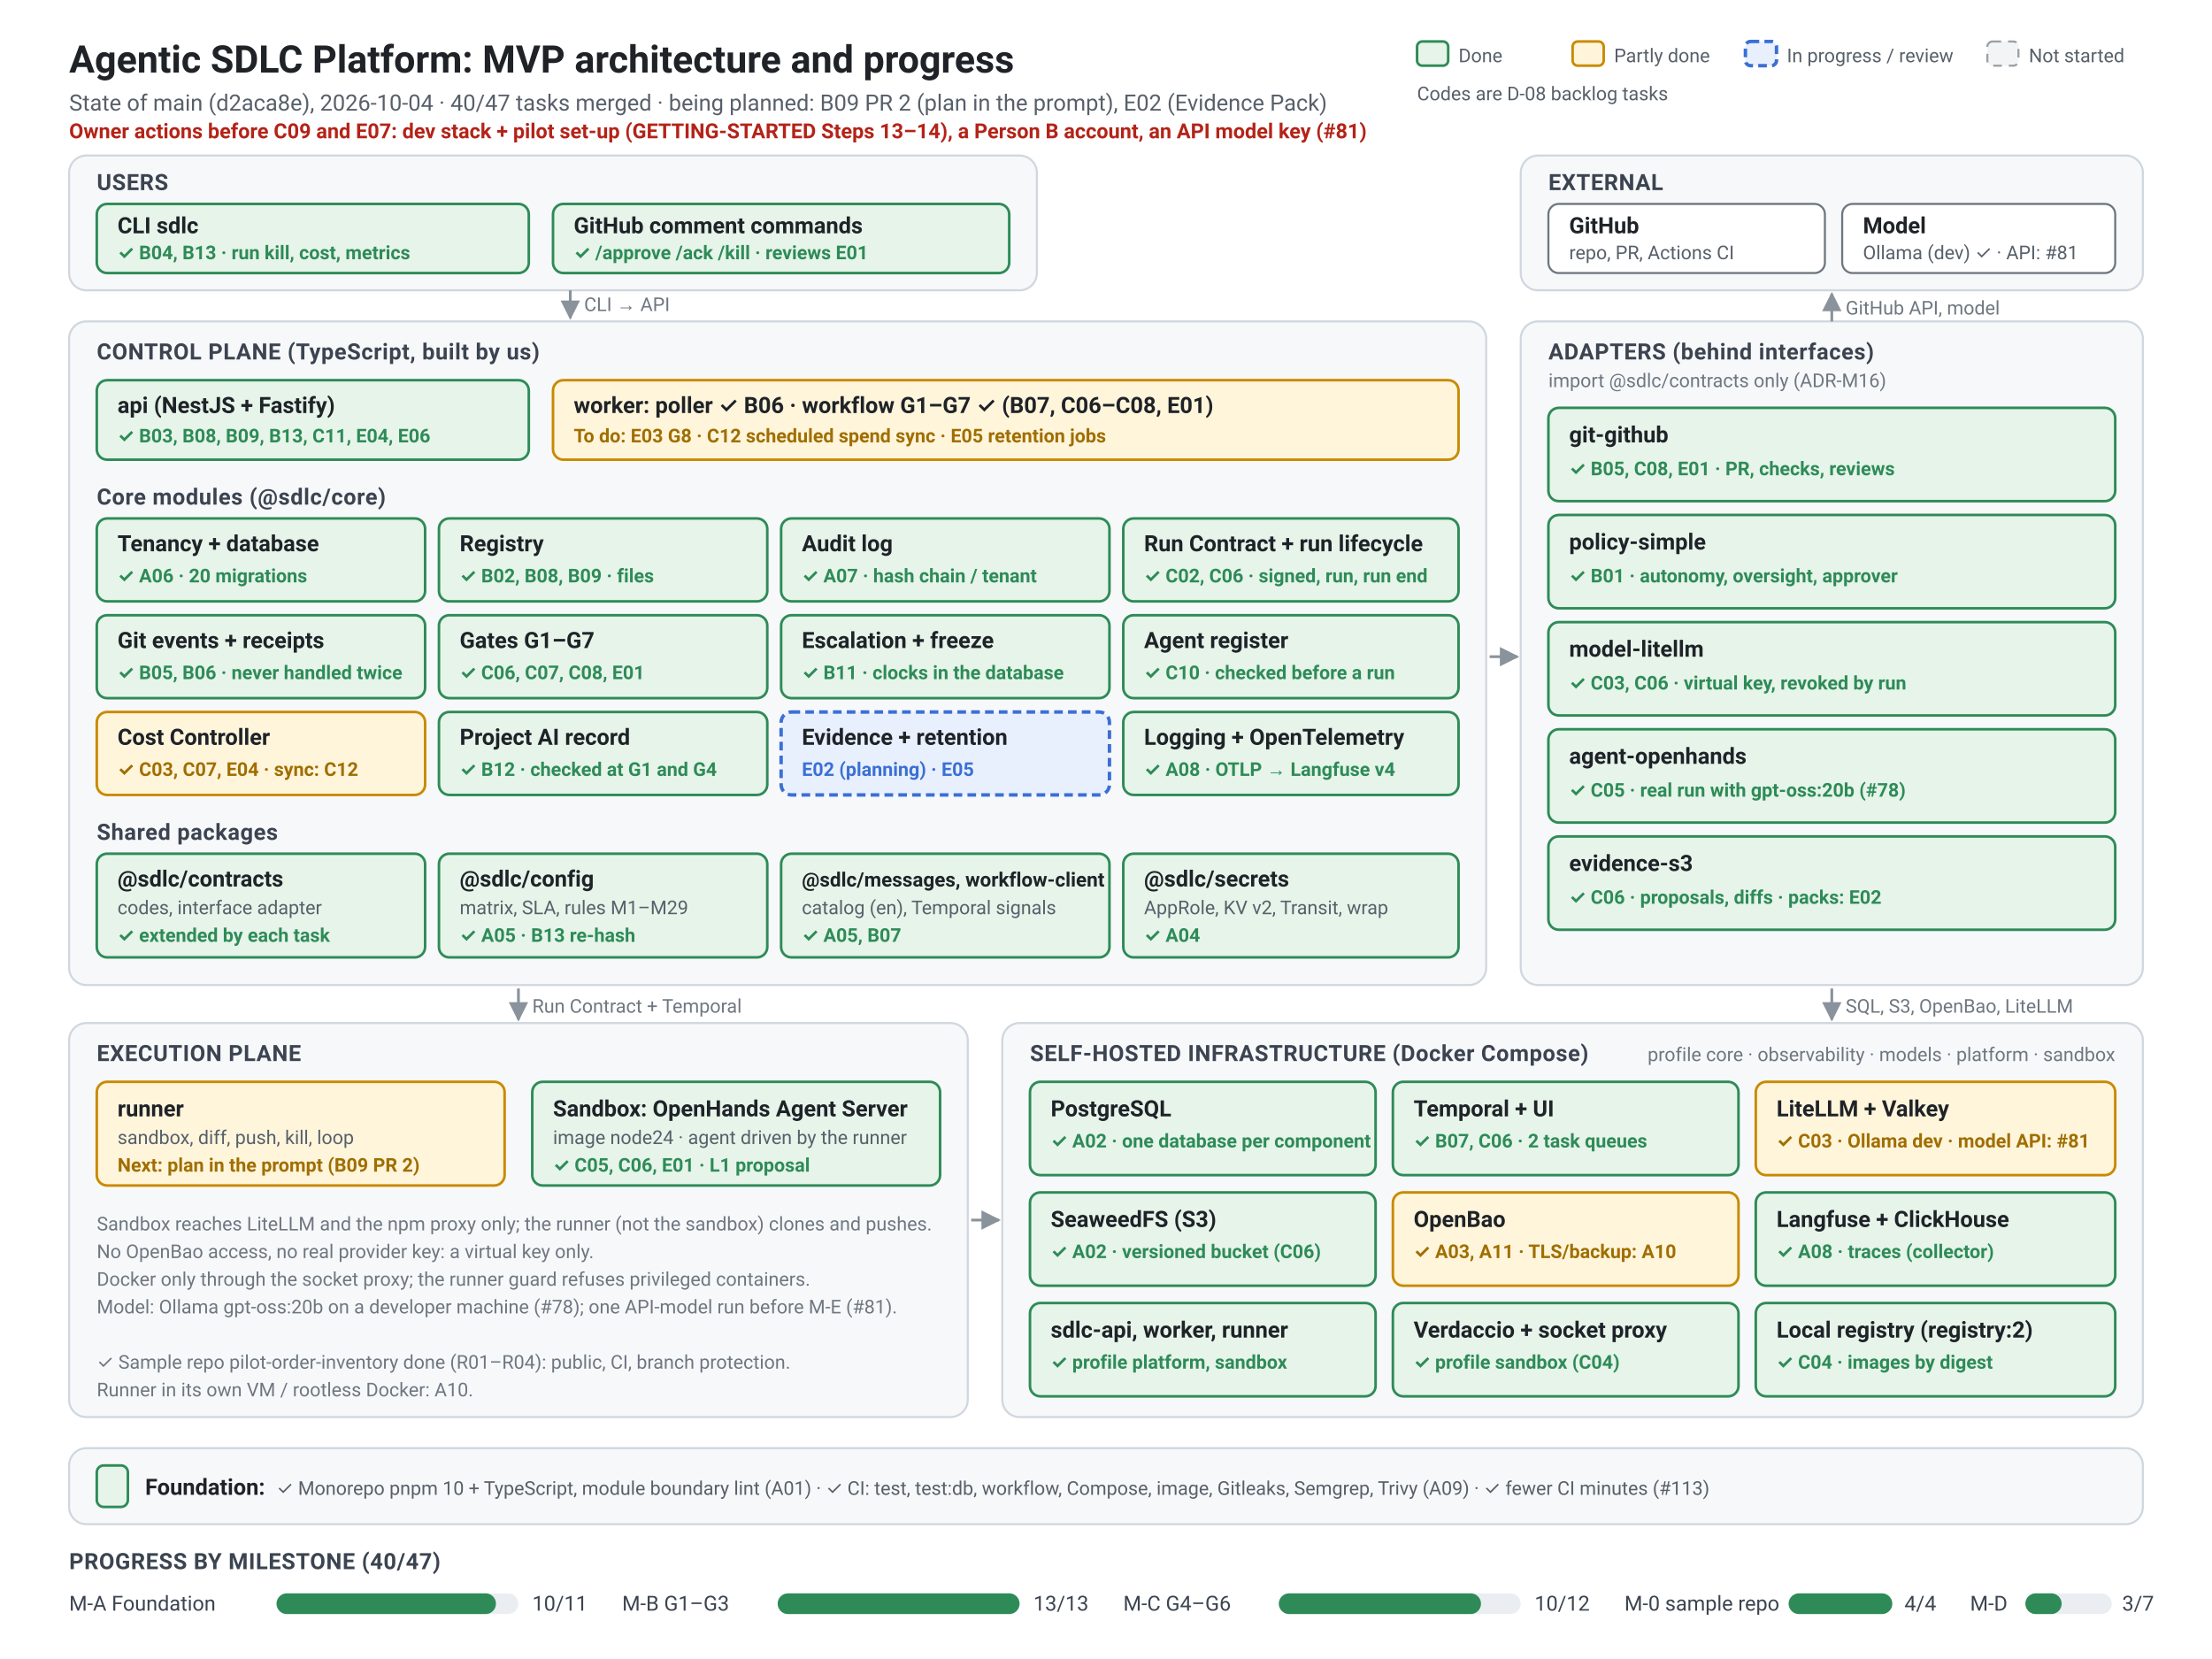
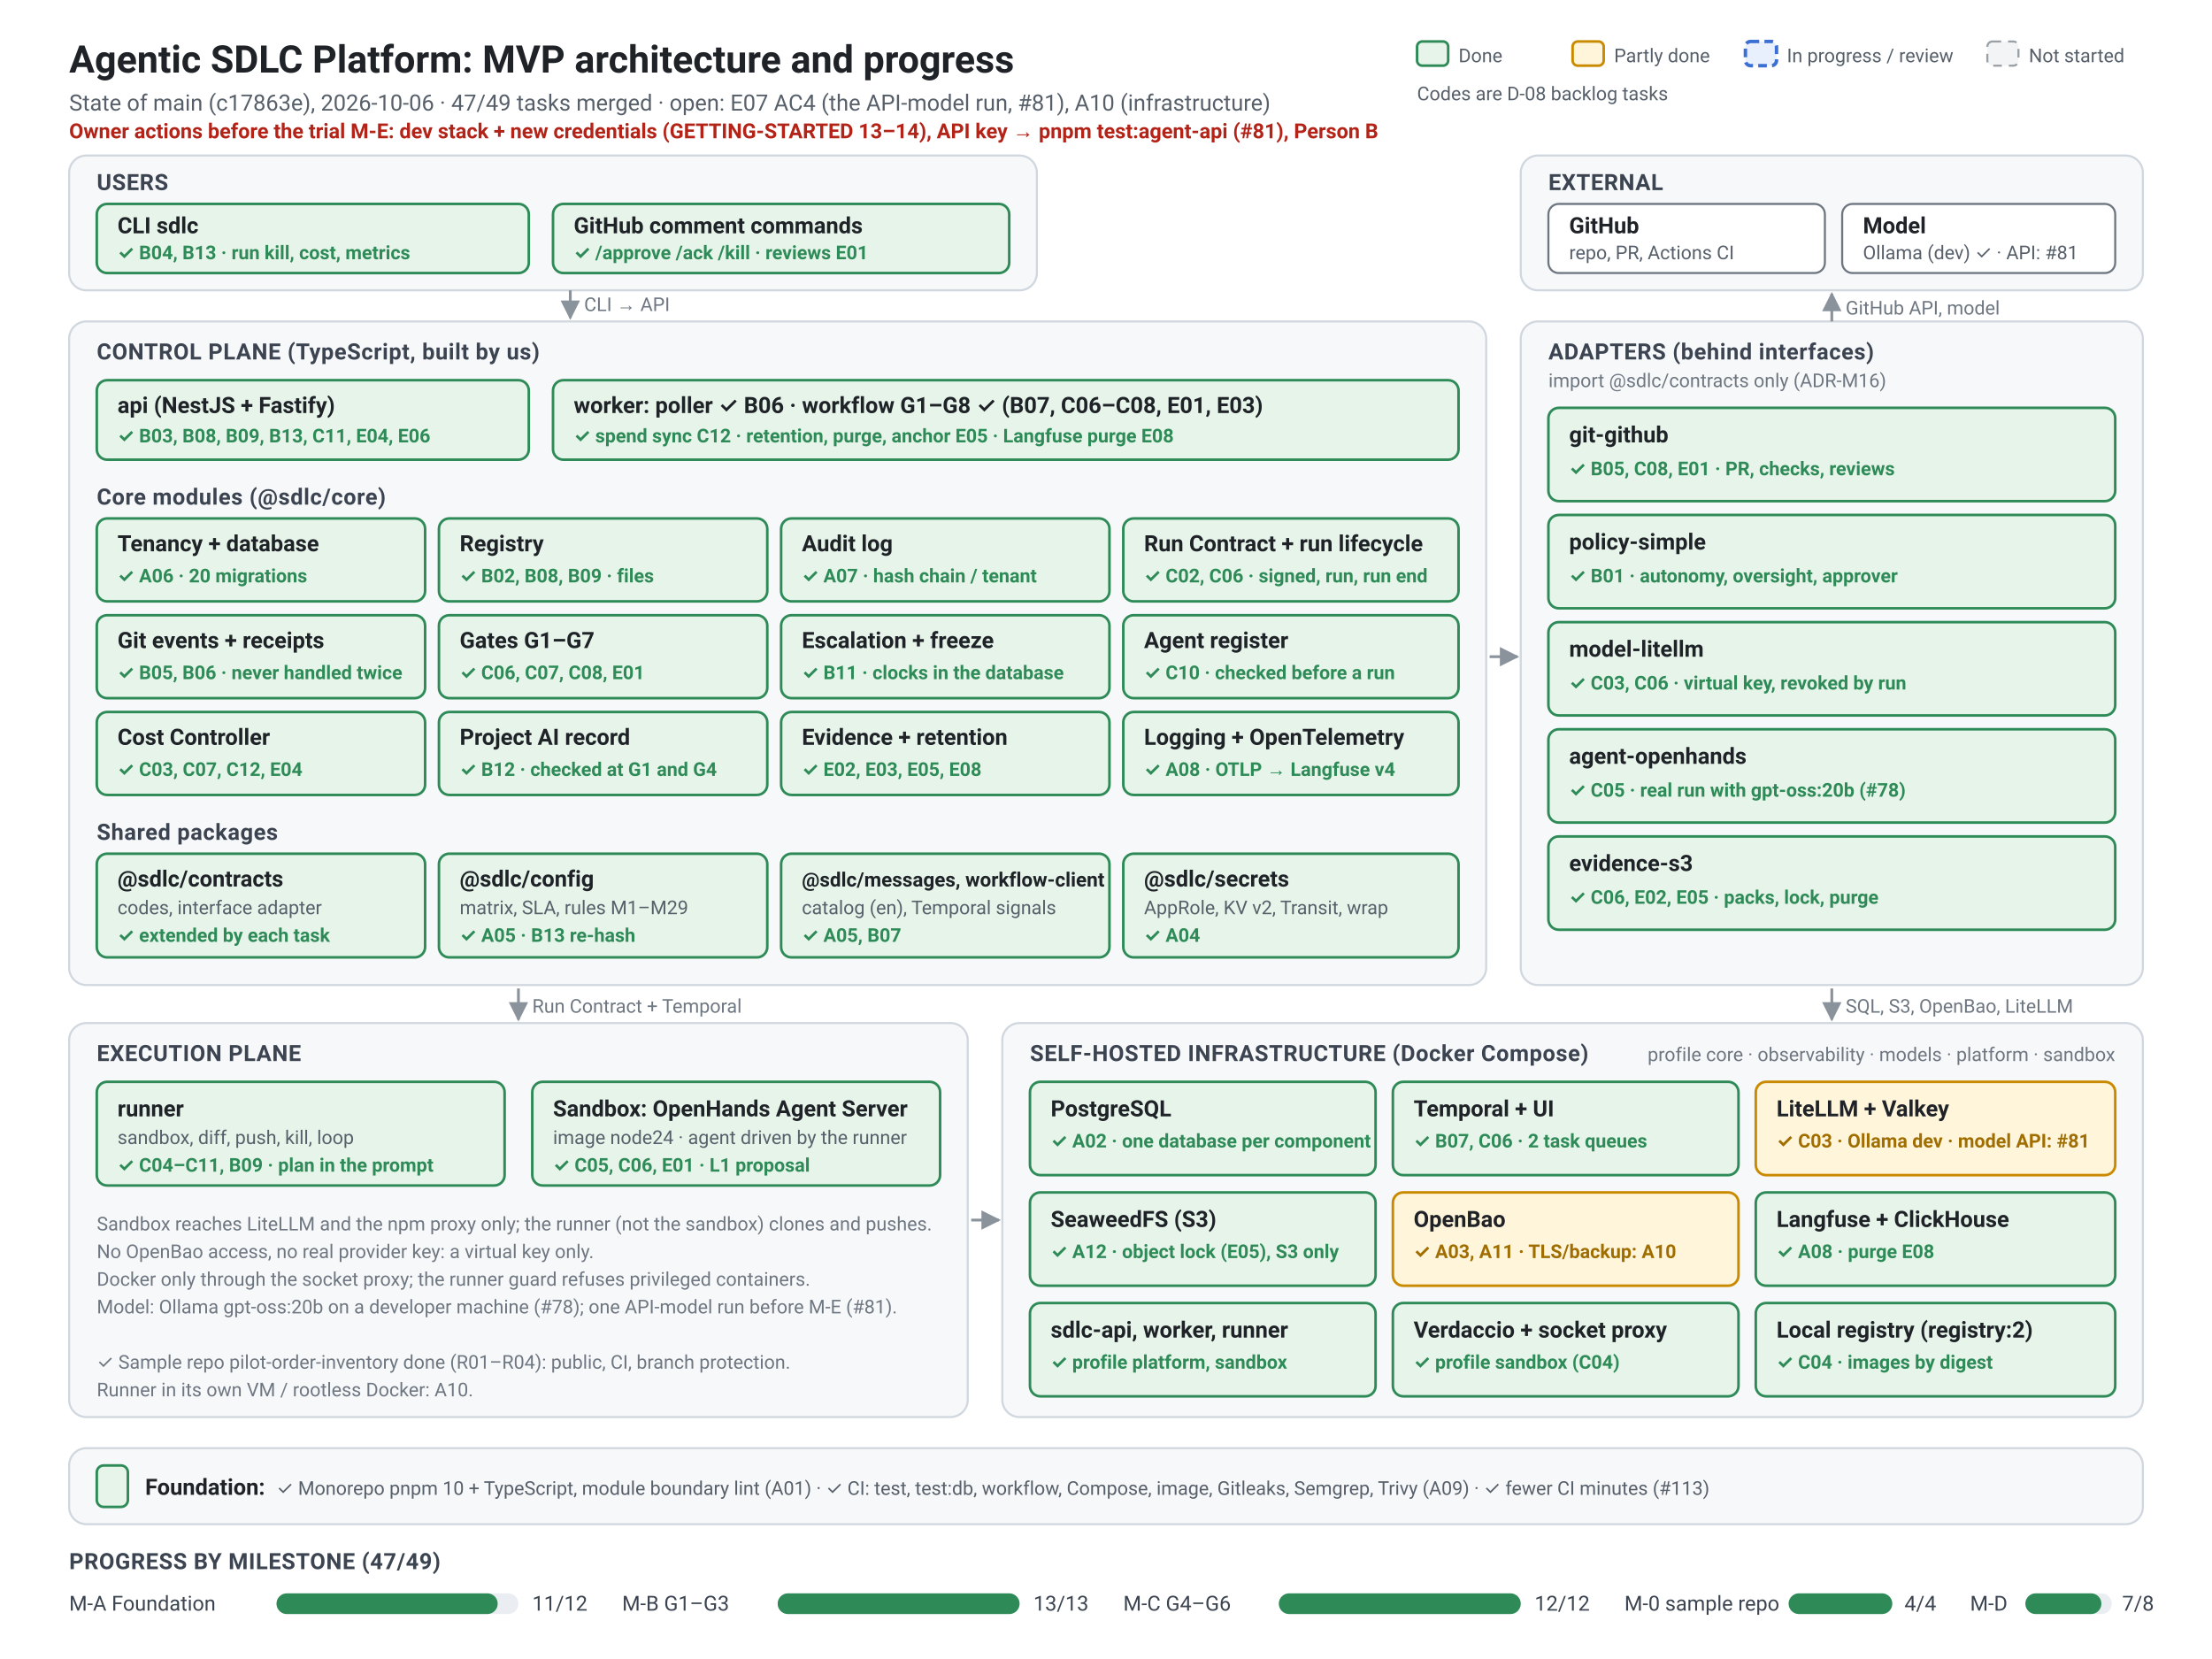
<svg xmlns="http://www.w3.org/2000/svg" viewBox="0 0 1280 960" width="1280" height="960" font-family="-apple-system, 'Segoe UI', Roboto, 'Helvetica Neue', Arial, sans-serif">
  <defs>
    <marker id="arrow" viewBox="0 0 10 10" refX="9" refY="5" markerWidth="7" markerHeight="7" orient="auto-start-reverse">
      <path d="M0,0 L10,5 L0,10 z" fill="#8A929C" />
    </marker>
    <style>
      .bg { fill: #FFFFFF; }
      .title { font-size: 22px; font-weight: 700; fill: #1F2328; }
      .sub { font-size: 13px; fill: #57606A; }
      .warn { font-size: 12px; font-weight: 600; fill: #B42318; }
      .group { fill: #F7F8FA; stroke: #D0D7DE; stroke-width: 1.2; }
      .glabel { font-size: 13px; font-weight: 700; fill: #3B4450; letter-spacing: 0.3px; }
      .gnote { font-size: 11px; fill: #6E7781; }
      .done { fill: #E6F4EA; stroke: #2E8B57; stroke-width: 1.5; }
      .part { fill: #FFF5DB; stroke: #C98A00; stroke-width: 1.5; }
      .todo { fill: #F3F4F6; stroke: #9AA0A6; stroke-width: 1.2; stroke-dasharray: 5 4; }
      .next { fill: #E8F0FE; stroke: #3B6FD4; stroke-width: 2; stroke-dasharray: 5 3; }
      .ext  { fill: #FFFFFF; stroke: #6E7781; stroke-width: 1.2; }
      .name { font-size: 13px; font-weight: 600; fill: #1F2328; }
      .meta { font-size: 11px; fill: #57606A; }
      .tag-done { font-size: 11px; font-weight: 700; fill: #2E8B57; }
      .tag-part { font-size: 11px; font-weight: 700; fill: #A06E00; }
      .tag-todo { font-size: 11px; font-weight: 700; fill: #7A8088; }
      .tag-next { font-size: 11px; font-weight: 700; fill: #3B6FD4; }
      .flow { stroke: #8A929C; stroke-width: 1.6; fill: none; marker-end: url(#arrow); }
      .flabel { font-size: 11px; fill: #6E7781; }
      .bar-bg { fill: #EAEEF2; }
      .bar { fill: #2E8B57; }
      .ms { font-size: 12px; fill: #3B4450; }
    </style>
  </defs>
  <rect class="bg" x="0" y="0" width="1280" height="960" />
  <text class="title" x="40" y="42">Agentic SDLC Platform: MVP architecture and progress</text>
-   <text class="sub" x="40" y="64">State of main (d2aca8e), 2026-10-04 · 40/47 tasks merged · being planned: B09 PR 2 (plan in the prompt), E02 (Evidence Pack)</text>
-   <text class="warn" x="40" y="80">Owner actions before C09 and E07: dev stack + pilot set-up (GETTING-STARTED Steps 13–14), a Person B account, an API model key (#81)</text>
+   <text class="sub" x="40" y="64">State of main (c17863e), 2026-10-06 · 47/49 tasks merged · open: E07 AC4 (the API-model run, #81), A10 (infrastructure)</text>
+   <text class="warn" x="40" y="80">Owner actions before the trial M-E: dev stack + new credentials (GETTING-STARTED 13–14), API key → pnpm test:agent-api (#81), Person B</text>
  <g transform="translate(820,24)">
    <rect class="done" x="0" y="0" width="18" height="14" rx="3" />
    <text class="meta" x="24" y="12">Done</text>
    <rect class="part" x="90" y="0" width="18" height="14" rx="3" />
    <text class="meta" x="114" y="12">Partly done</text>
    <rect class="next" x="190" y="0" width="18" height="14" rx="3" />
    <text class="meta" x="214" y="12">In progress / review</text>
    <rect class="todo" x="330" y="0" width="18" height="14" rx="3" />
    <text class="meta" x="354" y="12">Not started</text>
    <text class="meta" x="0" y="34">Codes are D-08 backlog tasks</text>
  </g>
  <rect class="group" x="40" y="90" width="560" height="78" rx="10" />
  <text class="glabel" x="56" y="110">USERS</text>
  <rect class="done" x="56" y="118" width="250" height="40" rx="6" />
  <text class="name" x="68" y="135">CLI sdlc</text>
  <text class="tag-done" x="68" y="150">✓ B04, B13 · run kill, cost, metrics</text>
  <rect class="done" x="320" y="118" width="264" height="40" rx="6" />
  <text class="name" x="332" y="135">GitHub comment commands</text>
  <text class="tag-done" x="332" y="150">✓ /approve /ack /kill · reviews E01</text>
  <rect class="group" x="880" y="90" width="360" height="78" rx="10" />
  <text class="glabel" x="896" y="110">EXTERNAL</text>
  <rect class="ext" x="896" y="118" width="160" height="40" rx="6" />
  <text class="name" x="908" y="135">GitHub</text>
  <text class="meta" x="908" y="150">repo, PR, Actions CI</text>
  <rect class="ext" x="1066" y="118" width="158" height="40" rx="6" />
  <text class="name" x="1078" y="135">Model</text>
  <text class="meta" x="1078" y="150">Ollama (dev) ✓ · API: #81</text>
  <rect class="group" x="40" y="186" width="820" height="384" rx="10" />
  <text class="glabel" x="56" y="208">CONTROL PLANE (TypeScript, built by us)</text>
  <rect class="done" x="56" y="220" width="250" height="46" rx="6" />
  <text class="name" x="68" y="239">api (NestJS + Fastify)</text>
  <text class="tag-done" x="68" y="256">✓ B03, B08, B09, B13, C11, E04, E06</text>
-   <rect class="part" x="320" y="220" width="524" height="46" rx="6" />
-   <text class="name" x="332" y="239">worker: poller ✓ B06 · workflow G1–G7 ✓ (B07, C06–C08, E01)</text>
-   <text class="tag-part" x="332" y="256">To do: E03 G8 · C12 scheduled spend sync · E05 retention jobs</text>
+   <rect class="done" x="320" y="220" width="524" height="46" rx="6" />
+   <text class="name" x="332" y="239">worker: poller ✓ B06 · workflow G1–G8 ✓ (B07, C06–C08, E01, E03)</text>
+   <text class="tag-done" x="332" y="256">✓ spend sync C12 · retention, purge, anchor E05 · Langfuse purge E08</text>
  <text class="glabel" x="56" y="292">Core modules (@sdlc/core)</text>
  <rect class="done" x="56" y="300" width="190" height="48" rx="6" />
  <text class="name" x="68" y="319">Tenancy + database</text>
  <text class="tag-done" x="68" y="337">✓ A06 · 20 migrations</text>
  <rect class="done" x="254" y="300" width="190" height="48" rx="6" />
  <text class="name" x="266" y="319">Registry</text>
  <text class="tag-done" x="266" y="337">✓ B02, B08, B09 · files</text>
  <rect class="done" x="452" y="300" width="190" height="48" rx="6" />
  <text class="name" x="464" y="319">Audit log</text>
  <text class="tag-done" x="464" y="337">✓ A07 · hash chain / tenant</text>
  <rect class="done" x="650" y="300" width="194" height="48" rx="6" />
  <text class="name" x="662" y="319">Run Contract + run lifecycle</text>
  <text class="tag-done" x="662" y="337">✓ C02, C06 · signed, run, run end</text>
  <rect class="done" x="56" y="356" width="190" height="48" rx="6" />
  <text class="name" x="68" y="375">Git events + receipts</text>
  <text class="tag-done" x="68" y="393">✓ B05, B06 · never handled twice</text>
  <rect class="done" x="254" y="356" width="190" height="48" rx="6" />
  <text class="name" x="266" y="375">Gates G1–G7</text>
  <text class="tag-done" x="266" y="393">✓ C06, C07, C08, E01</text>
  <rect class="done" x="452" y="356" width="190" height="48" rx="6" />
  <text class="name" x="464" y="375">Escalation + freeze</text>
  <text class="tag-done" x="464" y="393">✓ B11 · clocks in the database</text>
  <rect class="done" x="650" y="356" width="194" height="48" rx="6" />
  <text class="name" x="662" y="375">Agent register</text>
  <text class="tag-done" x="662" y="393">✓ C10 · checked before a run</text>
-   <rect class="part" x="56" y="412" width="190" height="48" rx="6" />
+   <rect class="done" x="56" y="412" width="190" height="48" rx="6" />
  <text class="name" x="68" y="431">Cost Controller</text>
-   <text class="tag-part" x="68" y="449">✓ C03, C07, E04 · sync: C12</text>
+   <text class="tag-done" x="68" y="449">✓ C03, C07, C12, E04</text>
  <rect class="done" x="254" y="412" width="190" height="48" rx="6" />
  <text class="name" x="266" y="431">Project AI record</text>
  <text class="tag-done" x="266" y="449">✓ B12 · checked at G1 and G4</text>
-   <rect class="next" x="452" y="412" width="190" height="48" rx="6" />
+   <rect class="done" x="452" y="412" width="190" height="48" rx="6" />
  <text class="name" x="464" y="431">Evidence + retention</text>
-   <text class="tag-next" x="464" y="449">E02 (planning) · E05</text>
+   <text class="tag-done" x="464" y="449">✓ E02, E03, E05, E08</text>
  <rect class="done" x="650" y="412" width="194" height="48" rx="6" />
  <text class="name" x="662" y="431">Logging + OpenTelemetry</text>
  <text class="tag-done" x="662" y="449">✓ A08 · OTLP → Langfuse v4</text>
  <text class="glabel" x="56" y="486">Shared packages</text>
  <rect class="done" x="56" y="494" width="190" height="60" rx="6" />
  <text class="name" x="68" y="513">@sdlc/contracts</text>
  <text class="meta" x="68" y="529">codes, interface adapter</text>
  <text class="tag-done" x="68" y="545">✓ extended by each task</text>
  <rect class="done" x="254" y="494" width="190" height="60" rx="6" />
  <text class="name" x="266" y="513">@sdlc/config</text>
  <text class="meta" x="266" y="529">matrix, SLA, rules M1–M29</text>
  <text class="tag-done" x="266" y="545">✓ A05 · B13 re-hash</text>
  <rect class="done" x="452" y="494" width="190" height="60" rx="6" />
  <text class="name" x="464" y="513" style="font-size:11.5px">@sdlc/messages, workflow-client</text>
  <text class="meta" x="464" y="529">catalog (en), Temporal signals</text>
  <text class="tag-done" x="464" y="545">✓ A05, B07</text>
  <rect class="done" x="650" y="494" width="194" height="60" rx="6" />
  <text class="name" x="662" y="513">@sdlc/secrets</text>
  <text class="meta" x="662" y="529">AppRole, KV v2, Transit, wrap</text>
  <text class="tag-done" x="662" y="545">✓ A04</text>
  <rect class="group" x="880" y="186" width="360" height="384" rx="10" />
  <text class="glabel" x="896" y="208">ADAPTERS (behind interfaces)</text>
  <text class="gnote" x="896" y="224">import @sdlc/contracts only (ADR-M16)</text>
  <rect class="done" x="896" y="236" width="328" height="54" rx="6" />
  <text class="name" x="908" y="256">git-github</text>
  <text class="tag-done" x="908" y="275">✓ B05, C08, E01 · PR, checks, reviews</text>
  <rect class="done" x="896" y="298" width="328" height="54" rx="6" />
  <text class="name" x="908" y="318">policy-simple</text>
  <text class="tag-done" x="908" y="337">✓ B01 · autonomy, oversight, approver</text>
  <rect class="done" x="896" y="360" width="328" height="54" rx="6" />
  <text class="name" x="908" y="380">model-litellm</text>
  <text class="tag-done" x="908" y="399">✓ C03, C06 · virtual key, revoked by run</text>
  <rect class="done" x="896" y="422" width="328" height="54" rx="6" />
  <text class="name" x="908" y="442">agent-openhands</text>
  <text class="tag-done" x="908" y="461">✓ C05 · real run with gpt-oss:20b (#78)</text>
  <rect class="done" x="896" y="484" width="328" height="54" rx="6" />
  <text class="name" x="908" y="504">evidence-s3</text>
-   <text class="tag-done" x="908" y="523">✓ C06 · proposals, diffs · packs: E02</text>
+   <text class="tag-done" x="908" y="523">✓ C06, E02, E05 · packs, lock, purge</text>
  <rect class="group" x="40" y="592" width="520" height="228" rx="10" />
  <text class="glabel" x="56" y="614">EXECUTION PLANE</text>
-   <rect class="part" x="56" y="626" width="236" height="60" rx="6" />
+   <rect class="done" x="56" y="626" width="236" height="60" rx="6" />
  <text class="name" x="68" y="646">runner</text>
  <text class="meta" x="68" y="662">sandbox, diff, push, kill, loop</text>
-   <text class="tag-part" x="68" y="678">Next: plan in the prompt (B09 PR 2)</text>
+   <text class="tag-done" x="68" y="678">✓ C04–C11, B09 · plan in the prompt</text>
  <rect class="done" x="308" y="626" width="236" height="60" rx="6" />
  <text class="name" x="320" y="646">Sandbox: OpenHands Agent Server</text>
  <text class="meta" x="320" y="662">image node24 · agent driven by the runner</text>
  <text class="tag-done" x="320" y="678">✓ C05, C06, E01 · L1 proposal</text>
  <text class="gnote" x="56" y="712">Sandbox reaches LiteLLM and the npm proxy only; the runner (not the sandbox) clones and pushes.</text>
  <text class="gnote" x="56" y="728">No OpenBao access, no real provider key: a virtual key only.</text>
  <text class="gnote" x="56" y="744">Docker only through the socket proxy; the runner guard refuses privileged containers.</text>
  <text class="gnote" x="56" y="760">Model: Ollama gpt-oss:20b on a developer machine (#78); one API-model run before M-E (#81).</text>
  <text class="gnote" x="56" y="792">✓ Sample repo pilot-order-inventory done (R01–R04): public, CI, branch protection.</text>
  <text class="gnote" x="56" y="808">Runner in its own VM / rootless Docker: A10.</text>
  <rect class="group" x="580" y="592" width="660" height="228" rx="10" />
  <text class="glabel" x="596" y="614">SELF-HOSTED INFRASTRUCTURE (Docker Compose)</text>
  <text class="gnote" x="1224" y="614" text-anchor="end">profile core · observability · models · platform · sandbox</text>
  <rect class="done" x="596" y="626" width="200" height="54" rx="6" />
  <text class="name" x="608" y="646">PostgreSQL</text>
  <text class="tag-done" x="608" y="664">✓ A02 · one database per component</text>
  <rect class="done" x="806" y="626" width="200" height="54" rx="6" />
  <text class="name" x="818" y="646">Temporal + UI</text>
  <text class="tag-done" x="818" y="664">✓ B07, C06 · 2 task queues</text>
  <rect class="part" x="1016" y="626" width="208" height="54" rx="6" />
  <text class="name" x="1028" y="646">LiteLLM + Valkey</text>
  <text class="tag-part" x="1028" y="664">✓ C03 · Ollama dev · model API: #81</text>
  <rect class="done" x="596" y="690" width="200" height="54" rx="6" />
  <text class="name" x="608" y="710">SeaweedFS (S3)</text>
-   <text class="tag-done" x="608" y="728">✓ A02 · versioned bucket (C06)</text>
+   <text class="tag-done" x="608" y="728">✓ A12 · object lock (E05), S3 only</text>
  <rect class="part" x="806" y="690" width="200" height="54" rx="6" />
  <text class="name" x="818" y="710">OpenBao</text>
  <text class="tag-part" x="818" y="728">✓ A03, A11 · TLS/backup: A10</text>
  <rect class="done" x="1016" y="690" width="208" height="54" rx="6" />
  <text class="name" x="1028" y="710">Langfuse + ClickHouse</text>
-   <text class="tag-done" x="1028" y="728">✓ A08 · traces (collector)</text>
+   <text class="tag-done" x="1028" y="728">✓ A08 · purge E08</text>
  <rect class="done" x="596" y="754" width="200" height="54" rx="6" />
  <text class="name" x="608" y="774">sdlc-api, worker, runner</text>
  <text class="tag-done" x="608" y="792">✓ profile platform, sandbox</text>
  <rect class="done" x="806" y="754" width="200" height="54" rx="6" />
  <text class="name" x="818" y="774">Verdaccio + socket proxy</text>
  <text class="tag-done" x="818" y="792">✓ profile sandbox (C04)</text>
  <rect class="done" x="1016" y="754" width="208" height="54" rx="6" />
  <text class="name" x="1028" y="774">Local registry (registry:2)</text>
  <text class="tag-done" x="1028" y="792">✓ C04 · images by digest</text>
  <path class="flow" d="M330,168 L330,184" />
  <text class="flabel" x="338" y="180">CLI → API</text>
  <path class="flow" d="M862,380 L878,380" />
  <path class="flow" d="M1060,186 L1060,170" />
  <text class="flabel" x="1068" y="182">GitHub API, model</text>
  <path class="flow" d="M300,572 L300,590" />
  <text class="flabel" x="308" y="586">Run Contract + Temporal</text>
  <path class="flow" d="M562,706 L578,706" />
  <path class="flow" d="M1060,572 L1060,590" />
  <text class="flabel" x="1068" y="586">SQL, S3, OpenBao, LiteLLM</text>
  <rect class="group" x="40" y="838" width="1200" height="44" rx="10" />
  <rect class="done" x="56" y="848" width="18" height="24" rx="4" />
  <text class="name" x="84" y="865">Foundation:</text>
  <text class="meta" x="160" y="865">✓ Monorepo pnpm 10 + TypeScript, module boundary lint (A01) · ✓ CI: test, test:db, workflow, Compose, image, Gitleaks, Semgrep, Trivy (A09) · ✓ fewer CI minutes (#113)</text>
-   <text class="glabel" x="40" y="908">PROGRESS BY MILESTONE (40/47)</text>
+   <text class="glabel" x="40" y="908">PROGRESS BY MILESTONE (47/49)</text>
  <g transform="translate(40,918)">
    <text class="ms" x="0" y="14">M-A Foundation</text>
    <rect class="bar-bg" x="120" y="4" width="140" height="12" rx="6" />
-     <rect class="bar" x="120" y="4" width="127" height="12" rx="6" />
-     <text class="ms" x="268" y="14">10/11</text>
+     <rect class="bar" x="120" y="4" width="128" height="12" rx="6" />
+     <text class="ms" x="268" y="14">11/12</text>
    <text class="ms" x="320" y="14">M-B G1–G3</text>
    <rect class="bar-bg" x="410" y="4" width="140" height="12" rx="6" />
    <rect class="bar" x="410" y="4" width="140" height="12" rx="6" />
    <text class="ms" x="558" y="14">13/13</text>
    <text class="ms" x="610" y="14">M-C G4–G6</text>
    <rect class="bar-bg" x="700" y="4" width="140" height="12" rx="6" />
-     <rect class="bar" x="700" y="4" width="117" height="12" rx="6" />
-     <text class="ms" x="848" y="14">10/12</text>
+     <rect class="bar" x="700" y="4" width="140" height="12" rx="6" />
+     <text class="ms" x="848" y="14">12/12</text>
    <text class="ms" x="900" y="14">M-0 sample repo</text>
    <rect class="bar-bg" x="995" y="4" width="60" height="12" rx="6" />
    <rect class="bar" x="995" y="4" width="60" height="12" rx="6" />
    <text class="ms" x="1062" y="14">4/4</text>
    <text class="ms" x="1100" y="14">M-D</text>
    <rect class="bar-bg" x="1132" y="4" width="50" height="12" rx="6" />
-     <rect class="bar" x="1132" y="4" width="21" height="12" rx="6" />
-     <text class="ms" x="1188" y="14">3/7</text>
+     <rect class="bar" x="1132" y="4" width="44" height="12" rx="6" />
+     <text class="ms" x="1188" y="14">7/8</text>
  </g>
</svg>
